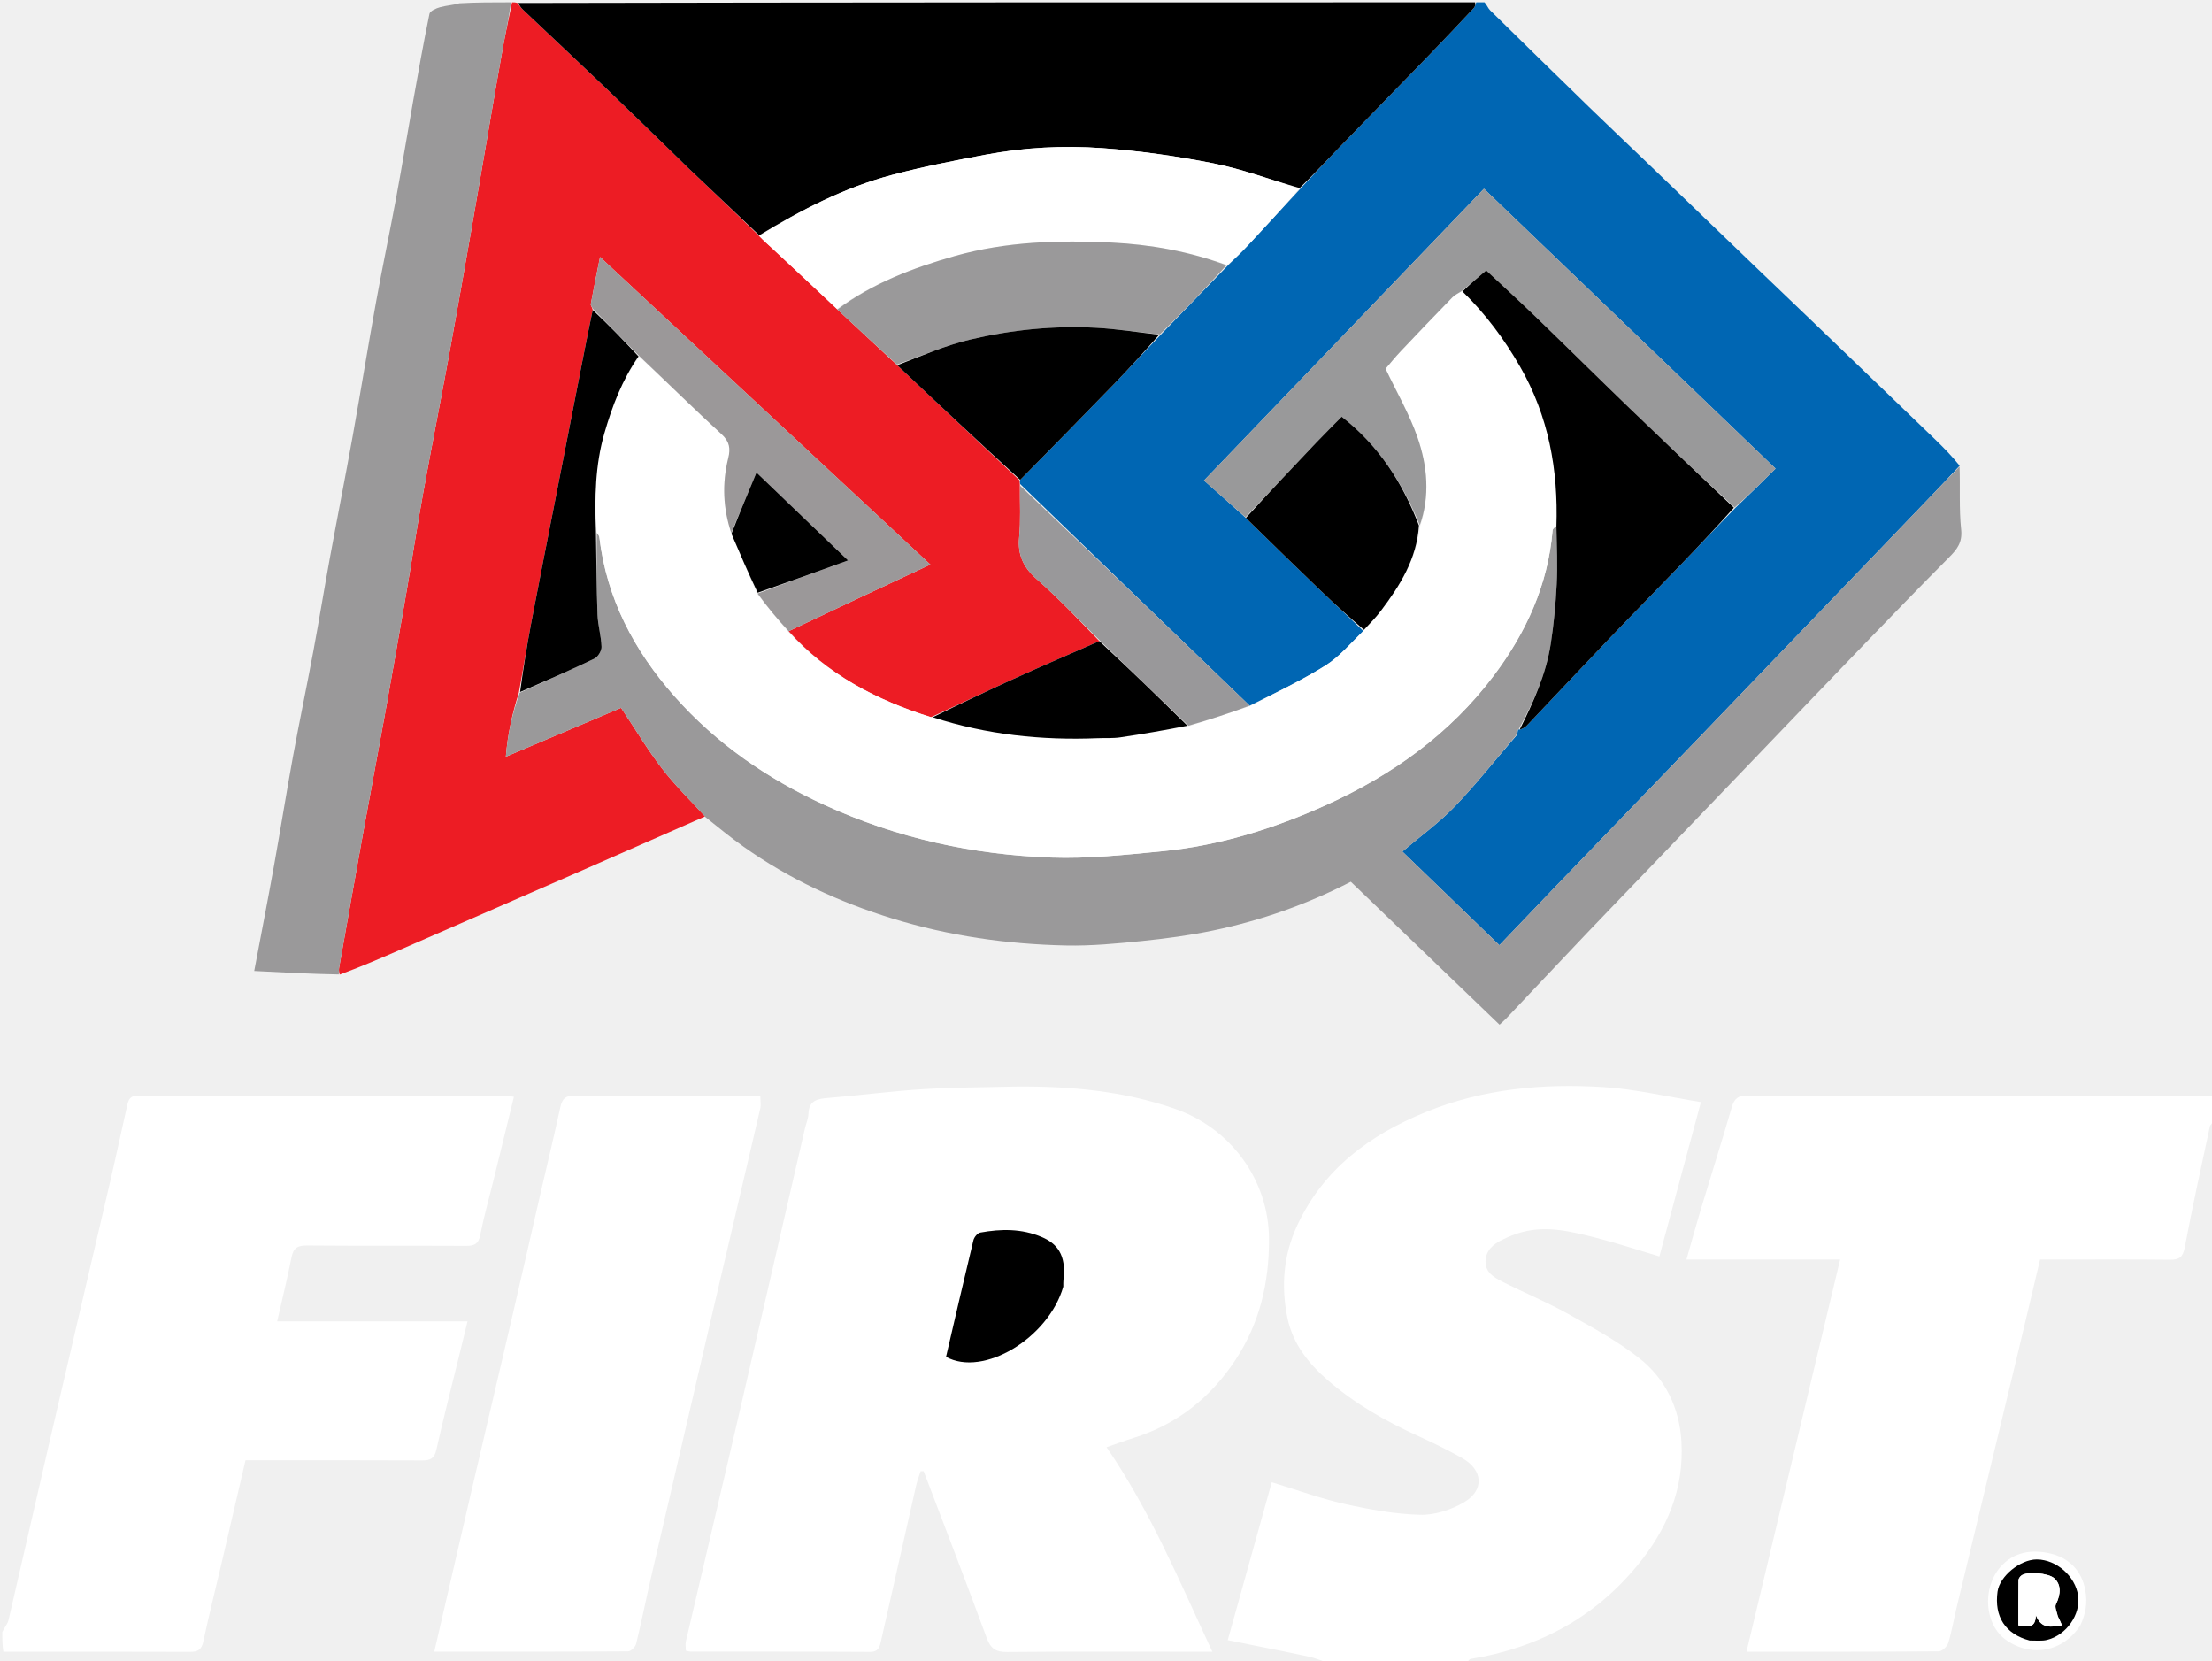
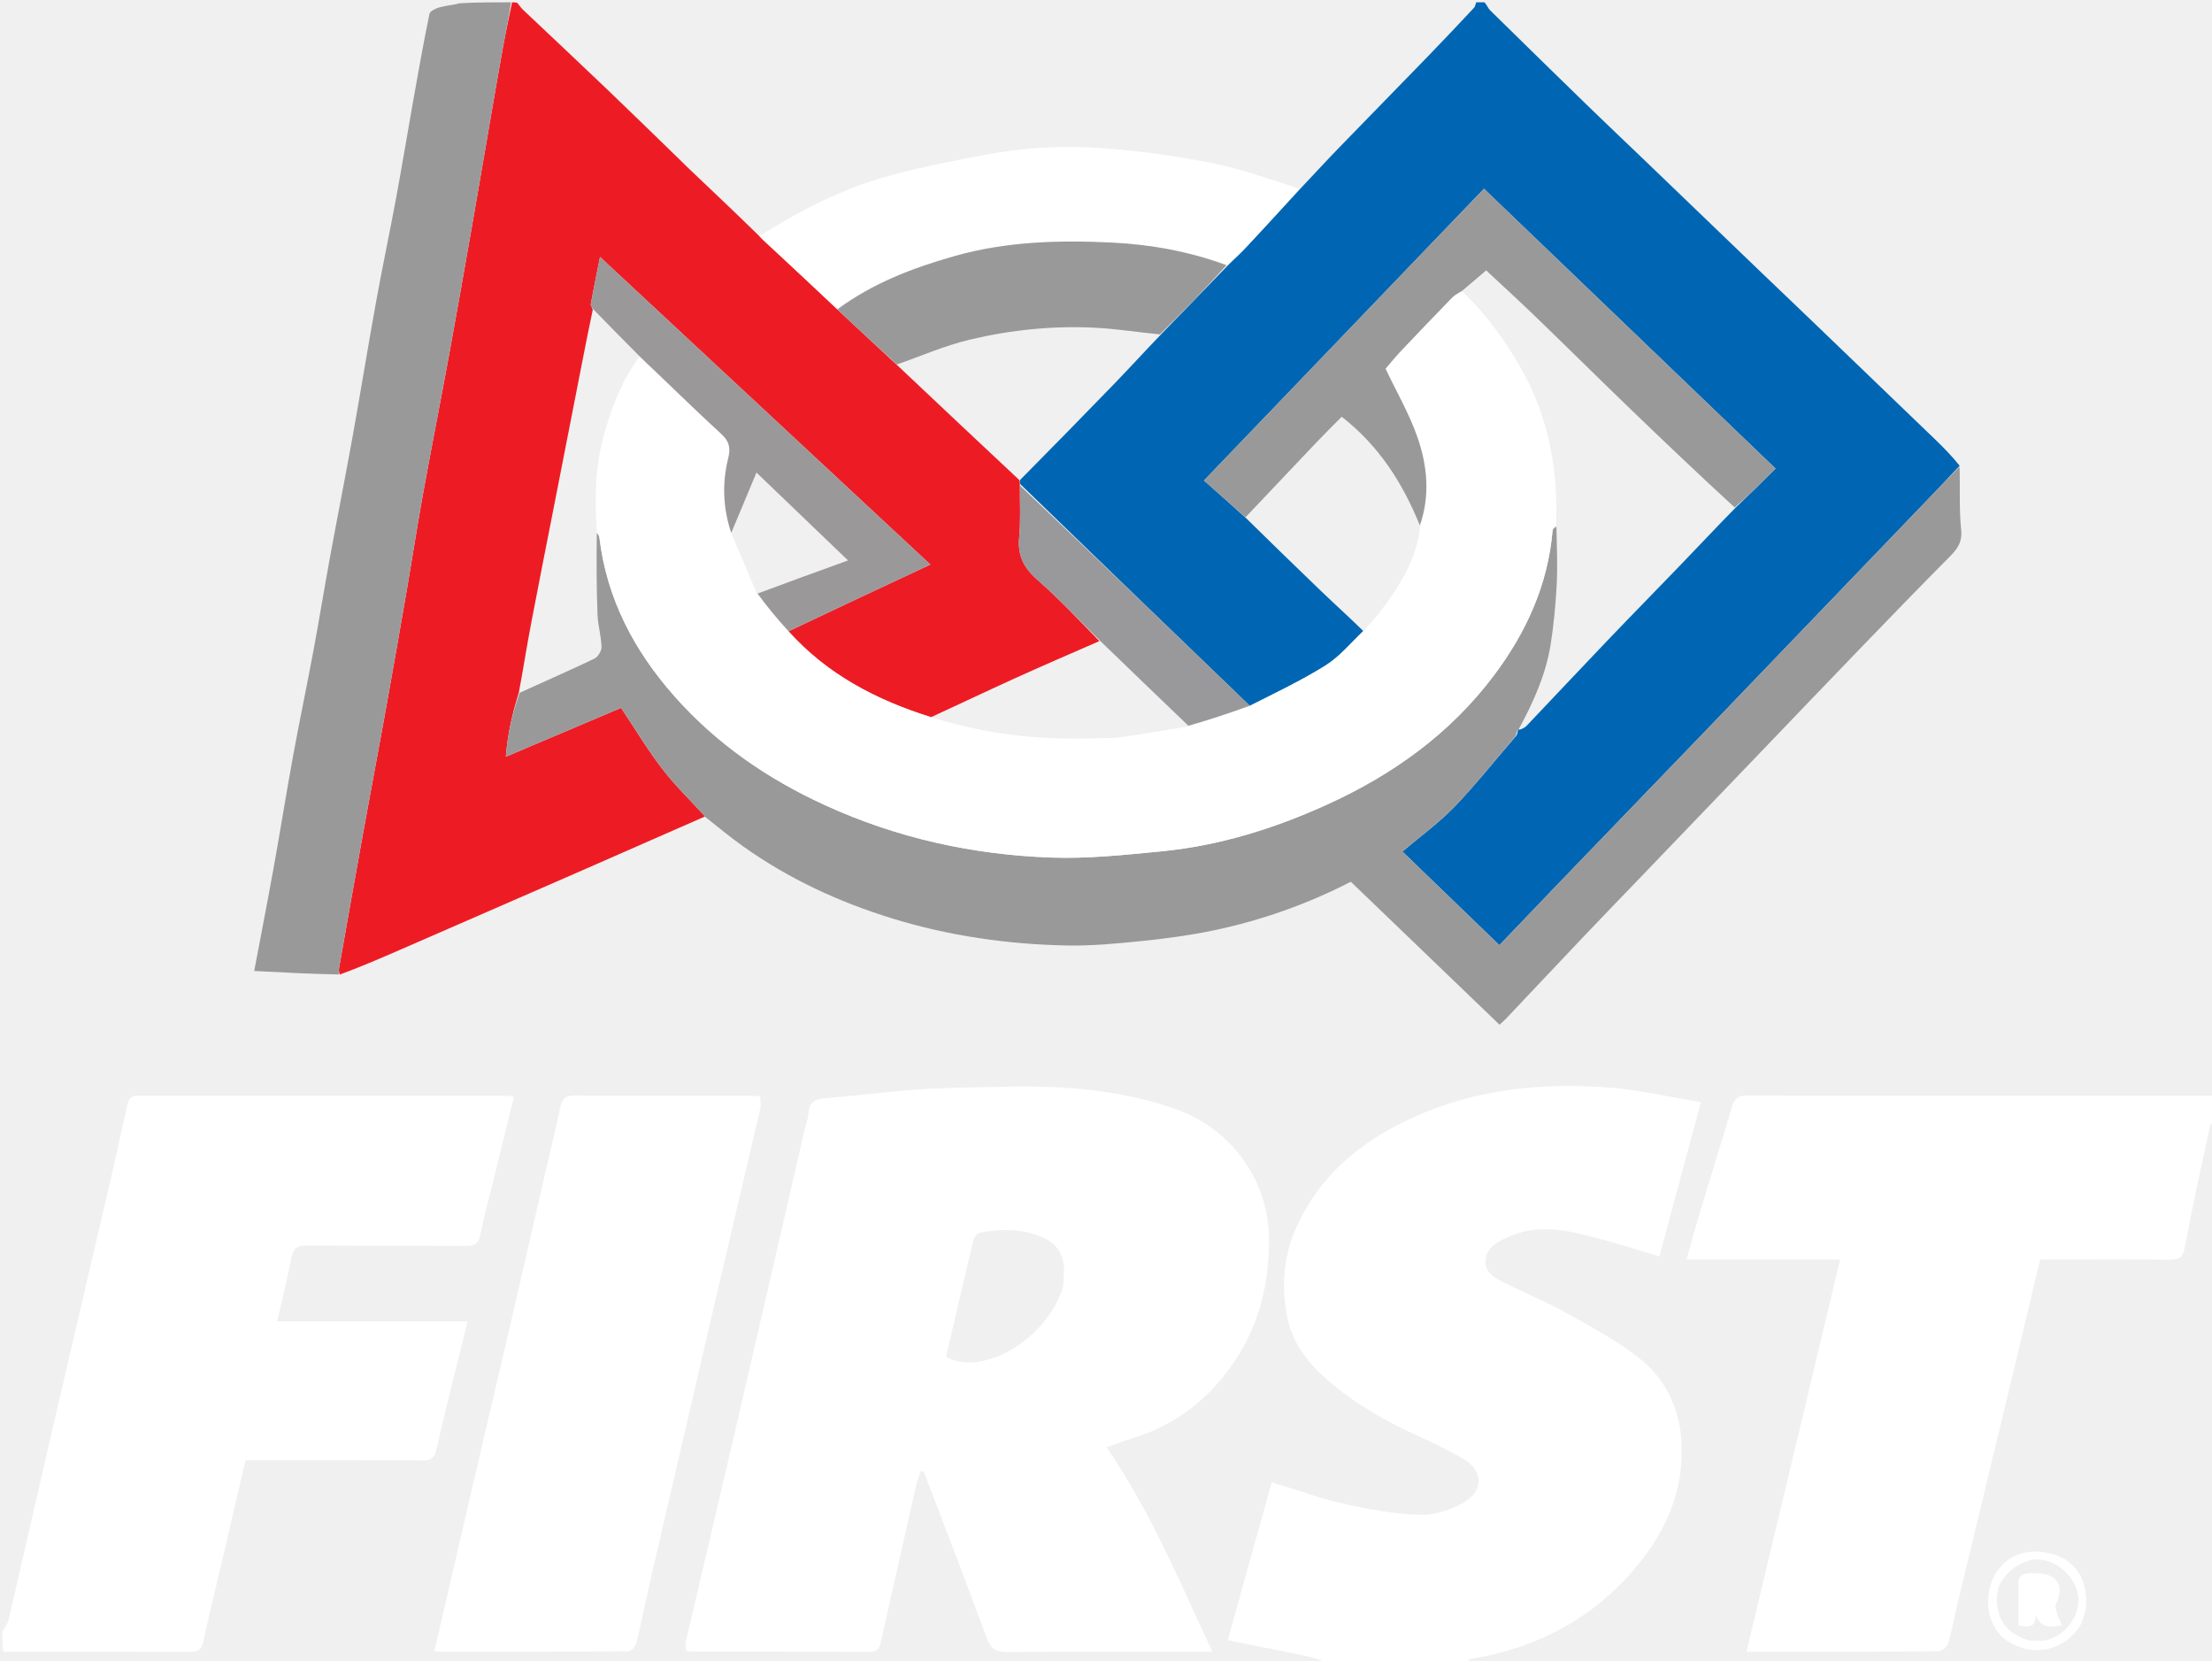
<svg xmlns="http://www.w3.org/2000/svg" version="1.1" id="Layer_1" x="0px" y="0px" width="100%" viewBox="0 0 959 720" enable-background="new 0 0 959 720" xml:space="preserve">
  <path fill="none" opacity="1" stroke="none" d=" M576,721   C384.333,721 192.667,721 1,720.998   C1,719.664 1,718.332 1.469,716.5   C28.758,716 55.579,715.953 82.399,716.059   C85.802,716.073 87.387,715.131 88.142,711.573   C90.545,700.252 93.385,689.024 96.022,677.753   C99.481,662.969 102.908,648.177 106.44,633   C108.535,633 110.338,633 112.141,633   C135.797,633 159.453,632.941 183.108,633.063   C186.678,633.082 188.35,632.18 189.198,628.373   C192.219,614.812 195.706,601.354 199.014,587.857   C200.186,583.071 201.351,578.283 202.69,572.795   C174.901,572.795 147.707,572.795 120.16,572.795   C122.356,563.135 124.601,554.164 126.365,545.1   C127.164,540.995 128.998,539.868 133.081,539.904   C156.069,540.103 179.059,539.944 202.048,540.06   C205.566,540.078 207.426,539.325 208.188,535.429   C209.709,527.648 211.894,519.997 213.786,512.287   C216.777,500.099 219.752,487.907 222.796,475.468   C221.682,475.276 220.901,475.024 220.119,475.023   C166.644,475.003 113.169,475.035 59.695,474.923   C56.468,474.917 55.703,476.701 55.178,479.01   C52.65,490.134 50.291,501.297 47.71,512.409   C38.846,550.581 29.875,588.729 21.023,626.903   C15.197,652.029 9.536,677.192 3.685,702.312   C3.294,703.992 1.918,705.443 1,707   C1,471.779 1,236.557 1,1   C66.69,1 132.38,1 198.715,1.414   C196.517,2.219 193.603,2.347 190.858,3.096   C189.112,3.572 186.451,4.731 186.19,5.994   C183.558,18.744 181.297,31.572 179.012,44.393   C176.583,58.024 174.357,71.691 171.832,85.304   C169.015,100.499 165.807,115.622 163.048,130.827   C159.529,150.219 156.391,169.68 152.9,189.077   C149.729,206.693 146.246,224.252 143.014,241.857   C140.544,255.313 138.36,268.823 135.852,282.272   C133.019,297.463 129.832,312.59 127.047,327.789   C124.14,343.651 121.62,359.583 118.761,375.454   C116.039,390.561 113.097,405.628 110.216,420.9   C122.825,421.565 134.835,422.199 147.23,422.893   C156.424,419.122 165.235,415.297 174.041,411.461   C199.578,400.334 225.121,389.222 250.646,378.068   C269.005,370.046 287.34,361.967 305.874,354.225   C311.497,358.714 316.802,363.075 322.39,367.037   C342.09,381.003 363.675,391.003 386.757,398.113   C411.346,405.687 436.51,409.301 462.095,409.849   C473.101,410.085 484.178,409.023 495.157,407.905   C505.537,406.848 515.935,405.445 526.14,403.31   C546.872,398.971 566.745,391.956 585.64,382.218   C607.16,402.904 628.551,423.465 650.119,444.197   C651.176,443.207 652.177,442.362 653.073,441.416   C664.573,429.267 676.032,417.078 687.558,404.953   C695.673,396.417 703.877,387.965 712.036,379.47   C728.122,362.719 744.204,345.966 760.287,329.211   C776.138,312.697 791.953,296.147 807.849,279.677   C820.193,266.887 832.557,254.116 845.09,241.514   C848.502,238.083 850.832,235.13 850.243,229.545   C849.286,220.481 849.889,211.253 849.888,201.741   C846.242,197.707 842.592,193.974 838.834,190.352   C821.513,173.659 804.168,156.99 786.819,140.325   C779.165,132.973 771.47,125.663 763.815,118.311   C746.585,101.763 729.372,85.197 712.143,68.648   C704.368,61.181 696.524,53.786 688.794,46.273   C674.498,32.38 660.248,18.44 646.035,4.462   C645.114,3.555 644.667,2.165 644,1   C749.276,1 854.552,1 960,1   C960,158.69 960,316.38 959.531,474.535   C891.925,475 824.788,475.047 757.651,474.886   C753.506,474.876 751.905,476.173 750.799,479.976   C746.447,494.93 741.738,509.78 737.244,524.693   C735.166,531.586 733.277,538.536 731.148,545.997   C753.557,545.997 775.33,545.997 797.777,545.997   C784.197,602.865 770.745,659.195 757.18,715.997   C785.621,715.997 813.092,716.053 840.561,715.837   C841.984,715.826 844.19,713.734 844.658,712.194   C846.239,706.984 847.133,701.57 848.41,696.263   C856.918,660.88 865.474,625.508 873.98,590.124   C877.489,575.526 880.912,560.908 884.446,546   C886.649,546 888.455,546 890.261,546   C907.087,546 923.914,545.898 940.738,546.074   C944.781,546.116 946.384,545.024 947.193,540.731   C950.496,523.199 954.335,505.767 958.071,488.319   C958.258,487.448 959.337,486.769 960,486   C960,564.273 960,642.546 960,721   C852.31,721 744.62,721 636.525,720.615   C636.613,719.849 637.064,719.211 637.604,719.122   C666.533,714.398 690.901,701.548 709.728,678.776   C722.667,663.126 730.214,645.513 728.969,624.847   C728.085,610.172 721.935,597.56 710.572,588.649   C700.992,581.137 690.064,575.239 679.36,569.298   C670.217,564.222 660.471,560.243 651.143,555.483   C647.666,553.708 643.92,551.539 644.045,546.744   C644.169,541.978 647.436,539.307 651.285,537.411   C654.094,536.028 657.056,534.821 660.08,534.037   C670.939,531.222 681.486,533.894 691.906,536.545   C701.01,538.861 709.95,541.822 719.413,544.632   C725.37,522.513 731.246,500.694 737.427,477.744   C722.945,475.429 709.195,472.125 695.291,471.245   C668.958,469.578 642.93,471.928 618.103,482.074   C593.805,492.004 573.786,506.713 562.384,531.223   C556.427,544.028 555.361,557.488 558.117,571.108   C560.399,582.388 567.204,591.022 575.871,598.502   C587.556,608.587 600.719,616.069 614.67,622.413   C621.182,625.375 627.634,628.524 633.869,632.023   C642.924,637.106 643.671,645.94 634.743,651.206   C629.163,654.497 621.984,656.812 615.606,656.632   C604.642,656.322 593.606,654.324 582.854,651.908   C572.259,649.527 561.979,645.749 551.37,642.526   C545.092,665.039 538.81,687.569 532.282,710.982   C544.693,713.485 556.023,715.69 567.308,718.102   C570.276,718.737 573.106,720.017 576,721  M439.5,471   C426.215,471.356 412.907,471.343 399.652,472.172   C386.138,473.016 372.686,474.828 359.184,475.924   C354.467,476.307 350.684,476.919 350.49,482.838   C350.421,484.94 349.478,487.006 348.994,489.102   C338.876,532.932 328.809,576.773 318.642,620.592   C311.614,650.88 304.438,681.135 297.386,711.418   C297.077,712.742 297.346,714.201 297.346,715.54   C298.325,715.756 298.803,715.952 299.28,715.953   C325.274,715.979 351.267,715.921 377.26,716.077   C380.8,716.099 381.352,713.998 381.908,711.543   C387.019,688.964 392.087,666.375 397.216,643.8   C397.683,641.745 398.491,639.767 399.14,637.753   C399.575,637.75 400.01,637.747 400.445,637.743   C409.572,661.754 418.848,685.71 427.696,709.823   C429.411,714.497 431.503,716.169 436.543,716.122   C464.033,715.865 491.528,716 519.021,716   C520.807,716 522.593,716 525.607,716   C511.28,685.282 498.651,654.872 479.743,627.345   C483.437,626.069 487.437,624.571 491.507,623.3   C510.379,617.407 524.94,605.752 535.678,589.438   C546.092,573.617 550.263,556.074 550.172,537.033   C550.05,511.47 533.578,489.101 509.513,480.694   C487.128,472.874 463.99,470.767 439.5,471  M203.953,648.444   C198.766,670.792 193.578,693.14 188.275,715.986   C216.732,715.986 244.531,716.028 272.327,715.843   C273.528,715.835 275.463,713.915 275.789,712.576   C278.141,702.942 280.074,693.206 282.308,683.542   C290.95,646.161 299.629,608.789 308.344,571.426   C315.407,541.147 322.559,510.889 329.595,480.603   C329.976,478.96 329.644,477.151 329.644,475.22   C327.688,475.133 326.213,475.009 324.739,475.009   C299.58,474.997 274.42,475.094 249.263,474.902   C245.309,474.872 243.749,476.174 242.939,479.907   C240.203,492.508 237.152,505.042 234.259,517.609   C230.141,535.498 226.107,553.407 221.945,571.286   C216.02,596.737 210.012,622.168 203.953,648.444  M902.115,704.343   C904.258,699.599 905.034,694.815 904.102,689.513   C902.544,680.66 896.851,675.32 888.987,673.441   C881.143,671.566 872.935,672.561 867.06,679.505   C859.243,688.745 860.522,704.267 869.506,710.736   C880.514,718.662 894.333,716.165 902.115,704.343  z" />
  <path fill="#0066B3" opacity="1" stroke="none" d=" M643.6,1   C644.667,2.165 645.114,3.555 646.035,4.462   C660.248,18.44 674.498,32.38 688.794,46.273   C696.524,53.786 704.368,61.181 712.143,68.648   C729.372,85.197 746.585,101.763 763.815,118.311   C771.47,125.663 779.165,132.973 786.819,140.325   C804.168,156.99 821.513,173.659 838.834,190.352   C842.592,193.974 846.242,197.707 849.603,201.884   C845.015,206.838 840.781,211.309 836.516,215.75   C803.991,249.618 771.475,283.495 738.925,317.34   C717.684,339.426 696.382,361.455 675.126,383.528   C666.851,392.121 658.627,400.762 650.043,409.732   C635.628,395.815 621.713,382.381 607.995,369.137   C615.996,362.337 624.039,356.544 630.79,349.511   C640.088,339.823 648.41,329.199 657.499,318.762   C657.913,317.856 657.979,317.164 658.099,316.384   C658.154,316.296 658.478,316.047 658.812,316.312   C660.079,315.907 661.147,315.365 661.925,314.547   C673.693,302.169 685.371,289.707 697.175,277.364   C707.624,266.437 718.233,255.664 728.713,244.767   C736.532,236.637 744.259,228.418 752.367,220.153   C758.307,214.511 763.907,208.953 769.774,203.131   C727.301,162.372 685.447,122.208 643.364,81.823   C602.826,124.058 562.655,165.91 521.984,208.282   C528.371,213.947 534.172,219.093 540.138,224.515   C551.138,235.298 561.93,245.851 572.829,256.293   C578.797,262.012 584.946,267.543 591.014,273.505   C585.587,278.811 580.735,284.686 574.607,288.525   C564.18,295.057 552.95,300.309 541.781,305.904   C508.451,273.834 475.397,241.959 442.247,209.772   C442.101,209.028 442.05,208.597 442.303,208.009   C456.06,194.078 469.561,180.349 482.947,166.508   C489.732,159.494 496.308,152.277 503.292,145.013   C513.099,134.96 522.592,125.045 532.39,114.99   C535.484,112.012 538.334,109.232 541.049,106.325   C548.578,98.263 556.05,90.147 563.743,81.814   C569.62,75.56 575.235,69.483 580.99,63.541   C593.805,50.31 606.716,37.174 619.533,23.945   C626.101,17.165 632.567,10.287 639.021,3.399   C639.573,2.81 639.684,1.809 640,1   C641.067,1 642.133,1 643.6,1  z" />
  <path fill="#ED1C24" opacity="1" stroke="none" d=" M441.999,208.165   C442.05,208.597 442.101,209.028 442.16,210.221   C442.112,218.274 442.565,225.614 441.863,232.842   C441.103,240.661 443.769,246.057 449.643,251.216   C459.19,259.602 467.924,268.914 476.632,277.912   C463.927,283.441 451.547,288.792 439.271,294.37   C427.46,299.736 415.755,305.337 403.611,310.907   C379.784,303.47 358.602,292.228 341.911,273.618   C362.378,263.875 382.624,254.413 403.349,244.727   C355.42,200.104 308.046,155.998 260.14,111.397   C258.627,118.976 257.305,125.386 256.13,131.823   C256.013,132.466 256.796,133.273 256.974,134.362   C255.408,141.718 254.024,148.716 252.653,155.716   C248.433,177.266 244.22,198.817 240.002,220.367   C236.723,237.127 233.363,253.871 230.19,270.651   C228.348,280.395 226.804,290.195 224.933,300.307   C222.051,309.423 220.083,318.321 219.31,328.014   C236.744,320.624 253.198,313.65 269.264,306.84   C275.366,315.978 280.727,324.973 287.068,333.215   C292.71,340.548 299.437,347.046 305.685,353.913   C287.34,361.967 269.005,370.046 250.646,378.068   C225.121,389.222 199.578,400.334 174.041,411.461   C165.235,415.297 156.424,419.122 147.26,422.472   C146.937,421.16 146.873,420.311 147.017,419.499   C150.479,399.966 153.924,380.429 157.457,360.909   C160.544,343.856 163.791,326.831 166.862,309.775   C170.058,292.027 173.172,274.263 176.239,256.492   C178.656,242.492 180.794,228.443 183.328,214.465   C187.036,194.015 191.063,173.622 194.815,153.178   C198.161,134.95 201.35,116.692 204.551,98.437   C207.089,83.969 209.535,69.485 212.034,55.01   C214.028,43.462 215.977,31.906 218.072,20.377   C219.25,13.894 220.682,7.457 222,1   C222.75,1 223.5,1 224.356,1.29   C225.216,2.46 225.897,3.418 226.734,4.211   C238.755,15.598 250.848,26.909 262.819,38.349   C273.617,48.668 284.287,59.121 295.011,69.518   C295.967,70.445 296.887,71.409 297.853,72.325   C308.286,82.22 318.724,92.109 329.187,102.339   C331.164,104.42 333.146,106.129 335.062,107.91   C344.344,116.542 353.608,125.194 363.025,134.155   C371.726,142.314 380.279,150.156 388.986,158.307   C406.759,175.132 424.379,191.649 441.999,208.165  z" />
  <path fill="#FFF" opacity="1" stroke="none" d=" M576.469,721   C573.106,720.017 570.276,718.737 567.308,718.102   C556.023,715.69 544.693,713.485 532.282,710.982   C538.81,687.569 545.092,665.039 551.37,642.526   C561.979,645.749 572.259,649.527 582.854,651.908   C593.606,654.324 604.642,656.322 615.606,656.632   C621.984,656.812 629.163,654.497 634.743,651.206   C643.671,645.94 642.924,637.106 633.869,632.023   C627.634,628.524 621.182,625.375 614.67,622.413   C600.719,616.069 587.556,608.587 575.871,598.502   C567.204,591.022 560.399,582.388 558.117,571.108   C555.361,557.488 556.427,544.028 562.384,531.223   C573.786,506.713 593.805,492.004 618.103,482.074   C642.93,471.928 668.958,469.578 695.291,471.245   C709.195,472.125 722.945,475.429 737.427,477.744   C731.246,500.694 725.37,522.513 719.413,544.632   C709.95,541.822 701.01,538.861 691.906,536.545   C681.486,533.894 670.939,531.222 660.08,534.037   C657.056,534.821 654.094,536.028 651.285,537.411   C647.436,539.307 644.169,541.978 644.045,546.744   C643.92,551.539 647.666,553.708 651.143,555.483   C660.471,560.243 670.217,564.222 679.36,569.298   C690.064,575.239 700.992,581.137 710.572,588.649   C721.935,597.56 728.085,610.172 728.969,624.847   C730.214,645.513 722.667,663.126 709.728,678.776   C690.901,701.548 666.533,714.398 637.604,719.122   C637.064,719.211 636.613,719.849 636.06,720.615   C616.312,721 596.625,721 576.469,721  z" />
  <path fill="#FFF" opacity="1" stroke="none" d=" M1,707.45   C1.918,705.443 3.294,703.992 3.685,702.312   C9.536,677.192 15.197,652.029 21.023,626.903   C29.875,588.729 38.846,550.581 47.71,512.409   C50.291,501.297 52.65,490.134 55.178,479.01   C55.703,476.701 56.468,474.917 59.695,474.923   C113.169,475.035 166.644,475.003 220.119,475.023   C220.901,475.024 221.682,475.276 222.796,475.468   C219.752,487.907 216.777,500.099 213.786,512.287   C211.894,519.997 209.709,527.648 208.188,535.429   C207.426,539.325 205.566,540.078 202.048,540.06   C179.059,539.944 156.069,540.103 133.081,539.904   C128.998,539.868 127.164,540.995 126.365,545.1   C124.601,554.164 122.356,563.135 120.16,572.795   C147.707,572.795 174.901,572.795 202.69,572.795   C201.351,578.283 200.186,583.071 199.014,587.857   C195.706,601.354 192.219,614.812 189.198,628.373   C188.35,632.18 186.678,633.082 183.108,633.063   C159.453,632.941 135.797,633 112.141,633   C110.338,633 108.535,633 106.44,633   C102.908,648.177 99.481,662.969 96.022,677.753   C93.385,689.024 90.545,700.252 88.142,711.573   C87.387,715.131 85.802,716.073 82.399,716.059   C55.579,715.953 28.758,716 1.469,716   C1,713.3 1,710.6 1,707.45  z" />
  <path fill="#FFF" opacity="1" stroke="none" d=" M960,485.542   C959.337,486.769 958.258,487.448 958.071,488.319   C954.335,505.767 950.496,523.199 947.193,540.731   C946.384,545.024 944.781,546.116 940.738,546.074   C923.914,545.898 907.087,546 890.261,546   C888.455,546 886.649,546 884.446,546   C880.912,560.908 877.489,575.526 873.98,590.124   C865.474,625.508 856.918,660.88 848.41,696.263   C847.133,701.57 846.239,706.984 844.658,712.194   C844.19,713.734 841.984,715.826 840.561,715.837   C813.092,716.053 785.621,715.997 757.18,715.997   C770.745,659.195 784.197,602.865 797.777,545.997   C775.33,545.997 753.557,545.997 731.148,545.997   C733.277,538.536 735.166,531.586 737.244,524.693   C741.738,509.78 746.447,494.93 750.799,479.976   C751.905,476.173 753.506,474.876 757.651,474.886   C824.788,475.047 891.925,475 959.531,475   C960,478.361 960,481.723 960,485.542  z" />
-   <path fill="#000000" opacity="1" stroke="none" d=" M329.161,102   C318.724,92.109 308.286,82.22 297.853,72.325   C296.887,71.409 295.967,70.445 295.011,69.518   C284.287,59.121 273.617,48.668 262.819,38.349   C250.848,26.909 238.755,15.598 226.734,4.211   C225.897,3.418 225.216,2.46 224.731,1.29   C363.021,1 501.042,1 639.531,1   C639.684,1.809 639.573,2.81 639.021,3.399   C632.567,10.287 626.101,17.165 619.533,23.945   C606.716,37.174 593.805,50.31 580.99,63.541   C575.235,69.483 569.62,75.56 563.457,81.525   C550.694,77.848 538.597,73.304 526.09,70.824   C510.21,67.674 494.056,65.383 477.912,64.223   C461.023,63.01 443.998,63.896 427.274,67.064   C413.692,69.636 400.083,72.28 386.735,75.827   C366.138,81.3 347.307,90.97 329.161,102  z" />
  <path fill="#9A999A" opacity="1" stroke="none" d=" M221.531,1   C220.682,7.457 219.25,13.894 218.072,20.377   C215.977,31.906 214.028,43.462 212.034,55.01   C209.535,69.485 207.089,83.969 204.551,98.437   C201.35,116.692 198.161,134.95 194.815,153.178   C191.063,173.622 187.036,194.015 183.328,214.465   C180.794,228.443 178.656,242.492 176.239,256.492   C173.172,274.263 170.058,292.027 166.862,309.775   C163.791,326.831 160.544,343.856 157.457,360.909   C153.924,380.429 150.479,399.966 147.017,419.499   C146.873,420.311 146.937,421.16 146.875,422.412   C134.835,422.199 122.825,421.565 110.216,420.9   C113.097,405.628 116.039,390.561 118.761,375.454   C121.62,359.583 124.14,343.651 127.047,327.789   C129.832,312.59 133.019,297.463 135.852,282.272   C138.36,268.823 140.544,255.313 143.014,241.857   C146.246,224.252 149.729,206.693 152.9,189.077   C156.391,169.68 159.529,150.219 163.048,130.827   C165.807,115.622 169.015,100.499 171.832,85.304   C174.357,71.691 176.583,58.024 179.012,44.393   C181.297,31.572 183.558,18.744 186.19,5.994   C186.451,4.731 189.112,3.572 190.858,3.096   C193.603,2.347 196.517,2.219 199.18,1.414   C206.354,1 213.708,1 221.531,1  z" />
  <path fill="#FFF" opacity="1" stroke="none" d=" M440,471   C463.99,470.767 487.128,472.874 509.513,480.694   C533.578,489.101 550.05,511.47 550.172,537.033   C550.263,556.074 546.092,573.617 535.678,589.438   C524.94,605.752 510.379,617.407 491.507,623.3   C487.437,624.571 483.437,626.069 479.743,627.345   C498.651,654.872 511.28,685.282 525.607,716   C522.593,716 520.807,716 519.021,716   C491.528,716 464.033,715.865 436.543,716.122   C431.503,716.169 429.411,714.497 427.696,709.823   C418.848,685.71 409.572,661.754 400.445,637.743   C400.01,637.747 399.575,637.75 399.14,637.753   C398.491,639.767 397.683,641.745 397.216,643.8   C392.087,666.375 387.019,688.964 381.908,711.543   C381.352,713.998 380.8,716.099 377.26,716.077   C351.267,715.921 325.274,715.979 299.28,715.953   C298.803,715.952 298.325,715.756 297.346,715.54   C297.346,714.201 297.077,712.742 297.386,711.418   C304.438,681.135 311.614,650.88 318.642,620.592   C328.809,576.773 338.876,532.932 348.994,489.102   C349.478,487.006 350.421,484.94 350.49,482.838   C350.684,476.919 354.467,476.307 359.184,475.924   C372.686,474.828 386.138,473.016 399.652,472.172   C412.907,471.343 426.215,471.356 440,471  M460.995,557.321   C461.008,556.489 460.945,555.647 461.047,554.825   C462.438,543.691 457.969,538.935 451.696,536.26   C442.933,532.523 433.987,532.657 424.941,534.308   C423.772,534.521 422.33,536.339 422.012,537.654   C417.945,554.5 414.06,571.389 410.153,588.163   C426.261,597.048 454.504,580.159 460.995,557.321  z" />
  <path fill="#9A999A" opacity="1" stroke="none" d=" M305.874,354.225   C299.437,347.046 292.71,340.548 287.068,333.215   C280.727,324.973 275.366,315.978 269.264,306.84   C253.198,313.65 236.744,320.624 219.31,328.014   C220.083,318.321 222.051,309.423 225.294,300.309   C236.485,295.2 247.181,290.553 257.688,285.512   C259.242,284.766 260.846,282.128 260.794,280.416   C260.651,275.738 259.219,271.103 259.046,266.423   C258.607,254.579 258.579,242.72 258.738,231.001   C259.351,231.725 259.777,232.295 259.85,232.908   C263.014,259.525 274.916,282.052 292.429,301.838   C310.606,322.374 332.656,337.558 357.549,348.968   C388.783,363.285 421.693,370.53 455.78,371.738   C471.747,372.304 487.86,370.566 503.822,369.006   C528.684,366.575 552.365,359.176 574.999,348.929   C603.534,336.011 628.584,318.196 647.634,292.849   C661.692,274.143 671.11,253.515 673.124,229.897   C673.185,229.183 674.098,228.541 674.776,228.319   C674.959,236.934 675.326,245.115 674.905,253.255   C674.457,261.922 673.642,270.61 672.305,279.182   C670.248,292.367 664.771,304.388 658.478,316.047   C658.478,316.047 658.154,316.296 657.85,316.643   C657.415,317.651 657.283,318.313 657.151,318.976   C648.41,329.199 640.088,339.823 630.79,349.511   C624.039,356.544 615.996,362.337 607.995,369.137   C621.713,382.381 635.628,395.815 650.043,409.732   C658.627,400.762 666.851,392.121 675.126,383.528   C696.382,361.455 717.684,339.426 738.925,317.34   C771.475,283.495 803.991,249.618 836.516,215.75   C840.781,211.309 845.015,206.838 849.548,202.237   C849.889,211.253 849.286,220.481 850.243,229.545   C850.832,235.13 848.502,238.083 845.09,241.514   C832.557,254.116 820.193,266.887 807.849,279.677   C791.953,296.147 776.138,312.697 760.287,329.211   C744.204,345.966 728.122,362.719 712.036,379.47   C703.877,387.965 695.673,396.417 687.558,404.953   C676.032,417.078 664.573,429.267 653.073,441.416   C652.177,442.362 651.176,443.207 650.119,444.197   C628.551,423.465 607.16,402.904 585.64,382.218   C566.745,391.956 546.872,398.971 526.14,403.31   C515.935,405.445 505.537,406.848 495.157,407.905   C484.178,409.023 473.101,410.085 462.095,409.849   C436.51,409.301 411.346,405.687 386.757,398.113   C363.675,391.003 342.09,381.003 322.39,367.037   C316.802,363.075 311.497,358.714 305.874,354.225  z" />
  <path fill="#FFF" opacity="1" stroke="none" d=" M203.996,648.026   C210.012,622.168 216.02,596.737 221.945,571.286   C226.107,553.407 230.141,535.498 234.259,517.609   C237.152,505.042 240.203,492.508 242.939,479.907   C243.749,476.174 245.309,474.872 249.263,474.902   C274.42,475.094 299.58,474.997 324.739,475.009   C326.213,475.009 327.688,475.133 329.644,475.22   C329.644,477.151 329.976,478.96 329.595,480.603   C322.559,510.889 315.407,541.147 308.344,571.426   C299.629,608.789 290.95,646.161 282.308,683.542   C280.074,693.206 278.141,702.942 275.789,712.576   C275.463,713.915 273.528,715.835 272.327,715.843   C244.531,716.028 216.732,715.986 188.275,715.986   C193.578,693.14 198.766,670.792 203.996,648.026  z" />
  <path fill="#FFF" opacity="1" stroke="none" d=" M901.878,704.637   C894.333,716.165 880.514,718.662 869.506,710.736   C860.522,704.267 859.243,688.745 867.06,679.505   C872.935,672.561 881.143,671.566 888.987,673.441   C896.851,675.32 902.544,680.66 904.102,689.513   C905.034,694.815 904.258,699.599 901.878,704.637  M880.313,711.212   C882.72,711.121 885.227,711.435 887.516,710.868   C895.918,708.784 902.093,699.801 900.954,691.741   C899.75,683.222 891.527,676.014 883.007,676.008   C875.834,676.003 866.972,683.254 866.032,689.898   C864.502,700.71 869.407,708.398 880.313,711.212  z" />
  <path fill="#FFFFFF" opacity="1" stroke="none" d=" M674.614,227.866   C674.098,228.541 673.185,229.183 673.124,229.897   C671.11,253.515 661.692,274.143 647.634,292.849   C628.584,318.196 603.534,336.011 574.999,348.929   C552.365,359.176 528.684,366.575 503.822,369.006   C487.86,370.566 471.747,372.304 455.78,371.738   C421.693,370.53 388.783,363.285 357.549,348.968   C332.656,337.558 310.606,322.374 292.429,301.838   C274.916,282.052 263.014,259.525 259.85,232.908   C259.777,232.295 259.351,231.725 258.713,230.541   C257.78,215.735 258.038,201.575 262.028,187.78   C265.402,176.114 269.657,164.806 277.177,154.69   C289.287,165.828 300.886,177.26 312.877,188.263   C316.353,191.452 316.745,194.494 315.723,198.602   C313.013,209.501 313.446,220.328 317.119,231.372   C320.841,240.124 324.474,248.504 328.082,257.247   C332.601,263.039 337.145,268.469 341.689,273.9   C358.602,292.228 379.784,303.47 404.009,310.983   C427.883,318.501 451.603,320.974 475.763,320.004   C479.069,319.871 482.424,320.106 485.676,319.628   C495.431,318.195 505.146,316.493 515.274,314.9   C524.467,311.969 533.262,309.033 542.058,306.098   C552.95,300.309 564.18,295.057 574.607,288.525   C580.735,284.686 585.587,278.811 591.332,273.367   C594.003,270.183 596.528,267.613 598.681,264.763   C606.962,253.803 614.201,242.333 615.761,228.041   C620.037,214.991 618.847,201.98 614.547,189.599   C611.026,179.462 605.519,170.014 600.693,159.838   C602.497,157.75 604.771,154.91 607.26,152.274   C614.657,144.443 622.102,136.656 629.625,128.946   C630.825,127.717 632.519,126.97 634.047,126.334   C644.098,136.107 652.169,147.013 659.005,158.898   C671.31,180.293 675.627,203.47 674.614,227.866  z" />
  <path fill="#99999A" opacity="1" stroke="none" d=" M633.985,126   C632.519,126.97 630.825,127.717 629.625,128.946   C622.102,136.656 614.657,144.443 607.26,152.274   C604.771,154.91 602.497,157.75 600.693,159.838   C605.519,170.014 611.026,179.462 614.547,189.599   C618.847,201.98 620.037,214.991 615.546,227.717   C607.998,209.034 597.608,193.06 581.686,180.648   C577.811,184.58 574.146,188.193 570.599,191.918   C560.365,202.667 550.178,213.462 539.973,224.239   C534.172,219.093 528.371,213.947 521.984,208.282   C562.655,165.91 602.826,124.058 643.364,81.823   C685.447,122.208 727.301,162.372 769.774,203.131   C763.907,208.953 758.307,214.511 752.06,219.984   C736.449,205.605 721.434,191.365 706.539,177   C692.927,163.871 679.493,150.557 665.885,137.424   C658.503,130.3 650.922,123.382 644.33,117.213   C640.935,120.096 637.46,123.048 633.985,126  z" />
  <path fill="#FFFFFF" opacity="1" stroke="none" d=" M329.187,102.339   C347.307,90.97 366.138,81.3 386.735,75.827   C400.083,72.28 413.692,69.636 427.274,67.064   C443.998,63.896 461.023,63.01 477.912,64.223   C494.056,65.383 510.21,67.674 526.09,70.824   C538.597,73.304 550.694,77.848 563.259,81.764   C556.05,90.147 548.578,98.263 541.049,106.325   C538.334,109.232 535.484,112.012 532.044,114.834   C515.434,108.933 498.777,105.975 481.954,105.152   C459.096,104.034 436.228,104.674 413.906,110.989   C395.766,116.12 378.343,122.772 362.878,133.838   C353.608,125.194 344.344,116.542 335.062,107.91   C333.146,106.129 331.164,104.42 329.187,102.339  z" />
-   <path fill="#000000" opacity="1" stroke="none" d=" M634.047,126.334   C637.46,123.048 640.935,120.096 644.33,117.213   C650.922,123.382 658.503,130.3 665.885,137.424   C679.493,150.557 692.927,163.871 706.539,177   C721.434,191.365 736.449,205.605 751.72,220.069   C744.259,228.418 736.532,236.637 728.713,244.767   C718.233,255.664 707.624,266.437 697.175,277.364   C685.371,289.707 673.693,302.169 661.925,314.547   C661.147,315.365 660.079,315.907 658.812,316.312   C664.771,304.388 670.248,292.367 672.305,279.182   C673.642,270.61 674.457,261.922 674.905,253.255   C675.326,245.115 674.959,236.934 674.776,228.319   C675.627,203.47 671.31,180.293 659.005,158.898   C652.169,147.013 644.098,136.107 634.047,126.334  z" />
  <path fill="#9A999A" opacity="1" stroke="none" d=" M363.025,134.155   C378.343,122.772 395.766,116.12 413.906,110.989   C436.228,104.674 459.096,104.034 481.954,105.152   C498.777,105.975 515.434,108.933 531.738,114.974   C522.592,125.045 513.099,134.96 502.862,144.949   C493.171,144.015 484.249,142.574 475.275,142.09   C456.777,141.091 438.391,142.966 420.44,147.231   C409.66,149.793 399.353,154.342 388.833,157.998   C380.279,150.156 371.726,142.314 363.025,134.155  z" />
-   <path fill="#000000" opacity="1" stroke="none" d=" M388.986,158.307   C399.353,154.342 409.66,149.793 420.44,147.231   C438.391,142.966 456.777,141.091 475.275,142.09   C484.249,142.574 493.171,144.015 502.548,145.087   C496.308,152.277 489.732,159.494 482.947,166.508   C469.561,180.349 456.06,194.078 442.303,208.009   C424.379,191.649 406.759,175.132 388.986,158.307  z" />
-   <path fill="#000000" opacity="1" stroke="none" d=" M540.138,224.515   C550.178,213.462 560.365,202.667 570.599,191.918   C574.146,188.193 577.811,184.58 581.686,180.648   C597.608,193.06 607.998,209.034 615.171,227.8   C614.201,242.333 606.962,253.803 598.681,264.763   C596.528,267.613 594.003,270.183 591.332,273.02   C584.946,267.543 578.797,262.012 572.829,256.293   C561.93,245.851 551.138,235.298 540.138,224.515  z" />
  <path fill="#99989A" opacity="1" stroke="none" d=" M541.781,305.904   C533.262,309.033 524.467,311.969 515.201,314.582   C502.155,302.118 489.578,289.976 477.002,277.834   C467.924,268.914 459.19,259.602 449.643,251.216   C443.769,246.057 441.103,240.661 441.863,232.842   C442.565,225.614 442.112,218.274 442.255,210.533   C475.397,241.959 508.451,273.834 541.781,305.904  z" />
-   <path fill="#000000" opacity="1" stroke="none" d=" M657.499,318.762   C657.283,318.313 657.415,317.651 657.796,316.73   C657.979,317.164 657.913,317.856 657.499,318.762  z" />
  <path fill="#9B9899" opacity="1" stroke="none" d=" M317.03,231.001   C313.446,220.328 313.013,209.501 315.723,198.602   C316.745,194.494 316.353,191.452 312.877,188.263   C300.886,177.26 289.287,165.828 277.186,154.351   C270.275,147.429 263.718,140.717 257.161,134.004   C256.796,133.273 256.013,132.466 256.13,131.823   C257.305,125.386 258.627,118.976 260.14,111.397   C308.046,155.998 355.42,200.104 403.349,244.727   C382.624,254.413 362.378,263.875 341.911,273.618   C337.145,268.469 332.601,263.039 328.464,257.294   C341.548,252.39 354.224,247.8 367.658,242.937   C354.199,230.021 341.565,217.897 327.964,204.845   C324.085,214.125 320.557,222.563 317.03,231.001  z" />
-   <path fill="#000000" opacity="1" stroke="none" d=" M256.974,134.362   C263.718,140.717 270.275,147.429 276.824,154.48   C269.657,164.806 265.402,176.114 262.028,187.78   C258.038,201.575 257.78,215.735 258.361,230.408   C258.579,242.72 258.607,254.579 259.046,266.423   C259.219,271.103 260.651,275.738 260.794,280.416   C260.846,282.128 259.242,284.766 257.688,285.512   C247.181,290.553 236.485,295.2 225.488,299.973   C226.804,290.195 228.348,280.395 230.19,270.651   C233.363,253.871 236.723,237.127 240.002,220.367   C244.22,198.817 248.433,177.266 252.653,155.716   C254.024,148.716 255.408,141.718 256.974,134.362  z" />
-   <path fill="#000000" opacity="1" stroke="none" d=" M476.632,277.912   C489.578,289.976 502.155,302.118 514.804,314.578   C505.146,316.493 495.431,318.195 485.676,319.628   C482.424,320.106 479.069,319.871 475.763,320.004   C451.603,320.974 427.883,318.501 404.403,310.911   C415.755,305.337 427.46,299.736 439.271,294.37   C451.547,288.792 463.927,283.441 476.632,277.912  z" />
-   <path fill="#000000" opacity="1" stroke="none" d=" M460.981,557.742   C454.504,580.159 426.261,597.048 410.153,588.163   C414.06,571.389 417.945,554.5 422.012,537.654   C422.33,536.339 423.772,534.521 424.941,534.308   C433.987,532.657 442.933,532.523 451.696,536.26   C457.969,538.935 462.438,543.691 461.047,554.825   C460.945,555.647 461.008,556.489 460.981,557.742  z" />
-   <path fill="#000000" opacity="1" stroke="none" d=" M879.922,711.134   C869.407,708.398 864.502,700.71 866.032,689.898   C866.972,683.254 875.834,676.003 883.007,676.008   C891.527,676.014 899.75,683.222 900.954,691.741   C902.093,699.801 895.918,708.784 887.516,710.868   C885.227,711.435 882.72,711.121 879.922,711.134  M892.04,700.55   C891.756,698.809 890.689,696.676 891.329,695.397   C893.583,690.892 893.57,686.771 890.565,684.122   C887.978,681.842 878.672,681.051 876.309,682.996   C875.733,683.47 875.109,684.305 875.099,684.982   C875.009,691.546 875.045,698.111 875.045,704.559   C879.295,705.353 882.542,705.792 882.626,700.119   C884.984,706.189 889.189,705.35 893.955,704.547   C893.369,703.165 892.936,702.148 892.04,700.55  z" />
-   <path fill="#000000" opacity="1" stroke="none" d=" M317.119,231.372   C320.557,222.563 324.085,214.125 327.964,204.845   C341.565,217.897 354.199,230.021 367.658,242.937   C354.224,247.8 341.548,252.39 328.489,256.932   C324.474,248.504 320.841,240.124 317.119,231.372  z" />
-   <path fill="#FFF" opacity="1" stroke="none" d=" M892.272,700.84   C892.936,702.148 893.369,703.165 893.955,704.547   C889.189,705.35 884.984,706.189 882.626,700.119   C882.542,705.792 879.295,705.353 875.045,704.559   C875.045,698.111 875.009,691.546 875.099,684.982   C875.109,684.305 875.733,683.47 876.309,682.996   C878.672,681.051 887.978,681.842 890.565,684.122   C893.57,686.771 893.583,690.892 891.329,695.397   C890.689,696.676 891.756,698.809 892.272,700.84  z" />
+   <path fill="#FFF" opacity="1" stroke="none" d=" M892.272,700.84  C892.936,702.148 893.369,703.165 893.955,704.547  C889.189,705.35 884.984,706.189 882.626,700.119  C882.542,705.792 879.295,705.353 875.045,704.559  C875.045,698.111 875.009,691.546 875.099,684.982  C875.109,684.305 875.733,683.47 876.309,682.996  C878.672,681.051 887.978,681.842 890.565,684.122  C893.57,686.771 893.583,690.892 891.329,695.397  C890.689,696.676 891.756,698.809 892.272,700.84 z" />
</svg>
